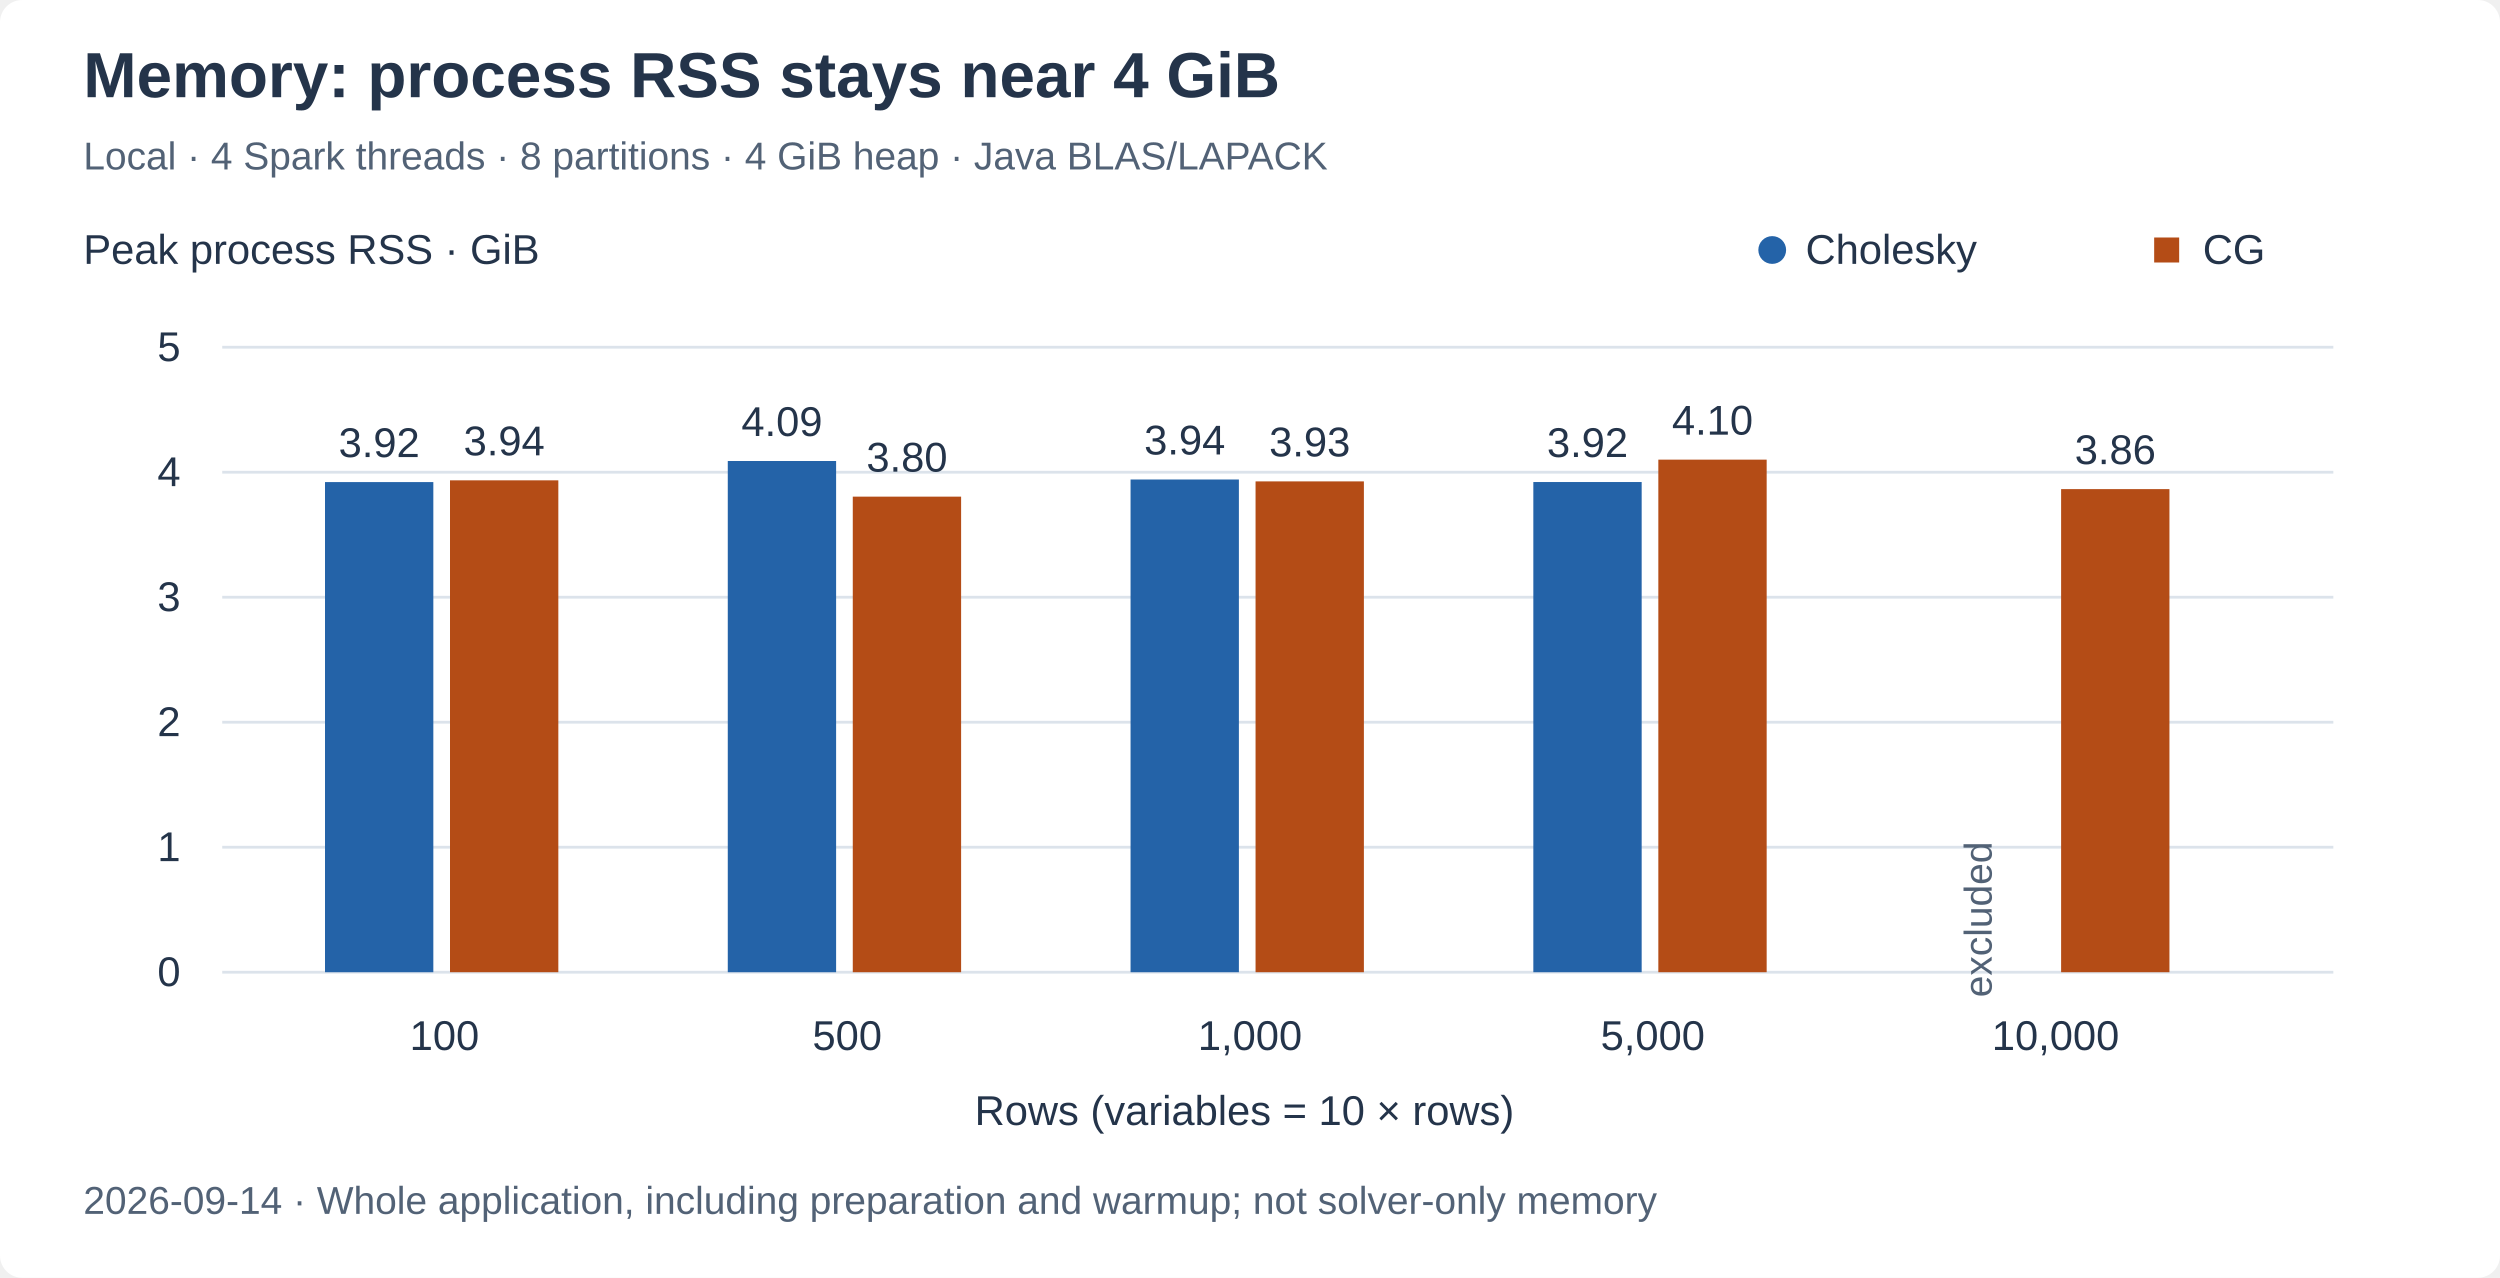
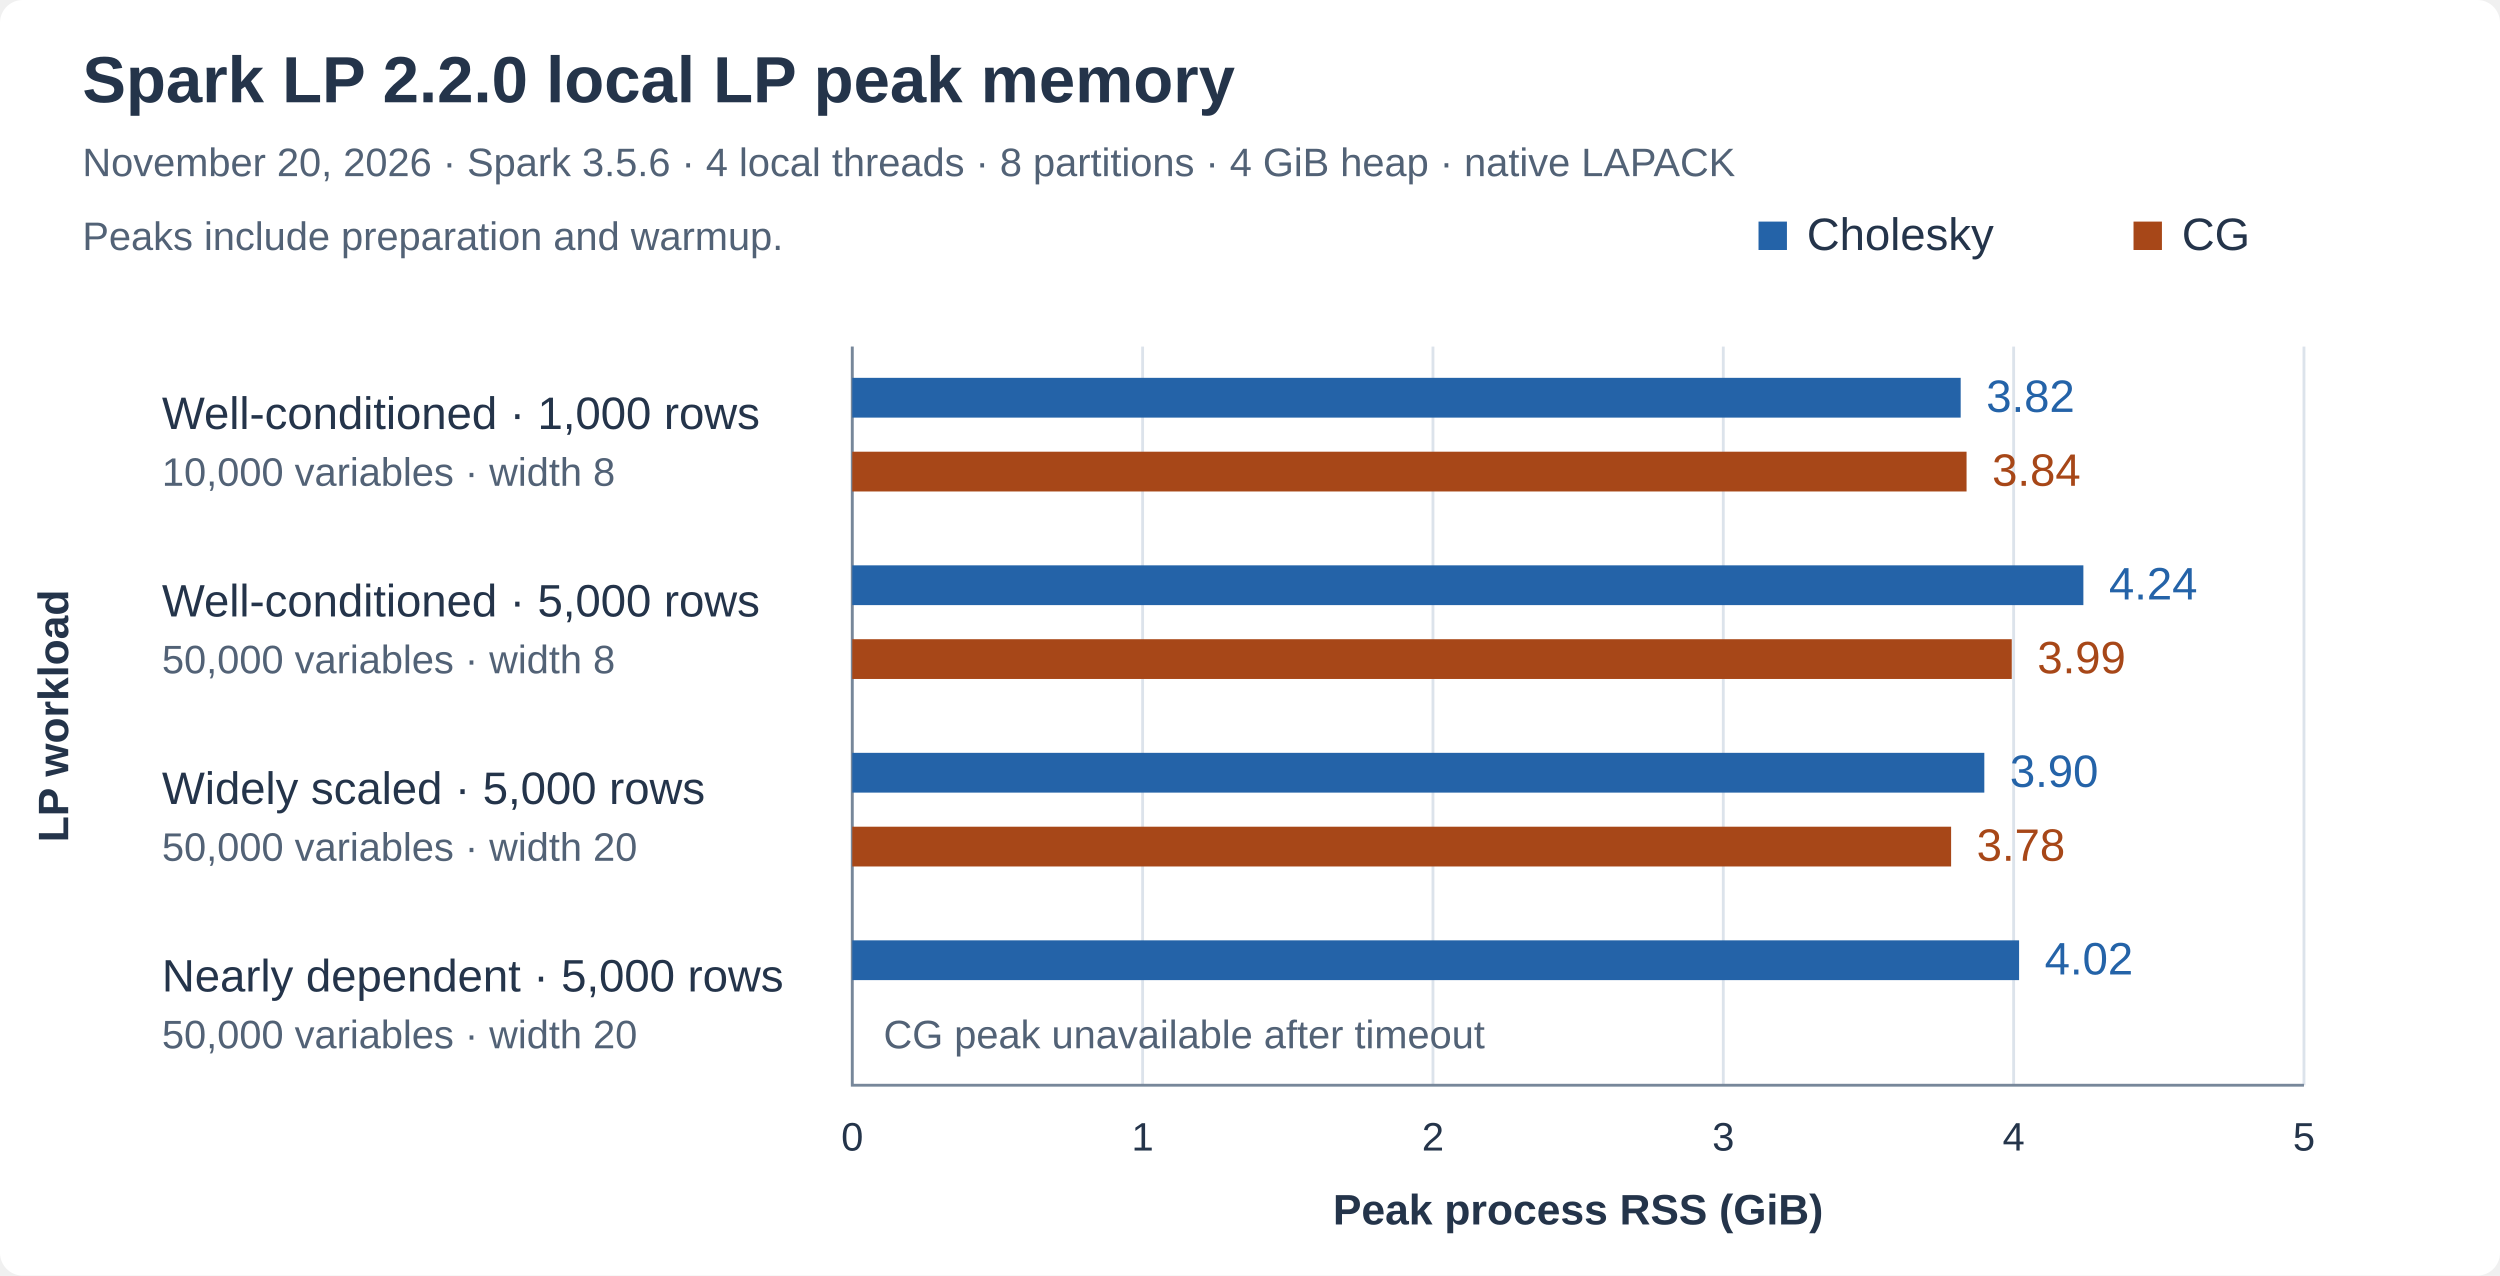
- <svg xmlns="http://www.w3.org/2000/svg" width="900" height="460" viewBox="0 0 900 460" role="img" aria-labelledby="title desc">
-   <style>text{font-family:Arial,Helvetica,sans-serif;font-size:15px;fill:#24344a}.title{font-size:23px;font-weight:700}.muted{fill:#526276;font-size:14px}.grid{stroke:#dce3eb;stroke-width:1}</style>
-   <rect width="900" height="460" rx="8" fill="#fff" />
-   <text x="30" y="35" class="title">Memory: process RSS stays near 4 GiB</text>
-   <text x="30" y="61" class="muted">Local · 4 Spark threads · 8 partitions · 4 GiB heap · Java BLAS/LAPACK</text>
-   <circle cx="638" cy="90" r="5" fill="#2463a8" />
-   <text x="650" y="95">Cholesky</text>
-   <rect x="775.5" y="85.5" width="9" height="9" fill="#b44c16" />
-   <text x="793" y="95">CG</text>
-   <text x="30" y="95">Peak process RSS · GiB</text>
-   <line x1="80" y1="350" x2="840" y2="350" class="grid" />
-   <text x="65" y="355" text-anchor="end">0</text>
-   <line x1="80" y1="305" x2="840" y2="305" class="grid" />
-   <text x="65" y="310" text-anchor="end">1</text>
-   <line x1="80" y1="260" x2="840" y2="260" class="grid" />
-   <text x="65" y="265" text-anchor="end">2</text>
-   <line x1="80" y1="215" x2="840" y2="215" class="grid" />
-   <text x="65" y="220" text-anchor="end">3</text>
-   <line x1="80" y1="170" x2="840" y2="170" class="grid" />
-   <text x="65" y="175" text-anchor="end">4</text>
-   <line x1="80" y1="125" x2="840" y2="125" class="grid" />
-   <text x="65" y="130" text-anchor="end">5</text>
-   <text x="160" y="378" text-anchor="middle">100</text>
-   <rect x="117" y="173.55" width="39" height="176.45" fill="#2463a8" />
-   <text x="136.5" y="164.55" text-anchor="middle">3.92</text>
-   <rect x="162" y="172.92" width="39" height="177.08" fill="#b44c16" />
-   <text x="181.5" y="163.92" text-anchor="middle">3.94</text>
-   <text x="305" y="378" text-anchor="middle">500</text>
-   <rect x="262" y="165.96" width="39" height="184.04" fill="#2463a8" />
-   <text x="281.5" y="156.96" text-anchor="middle">4.09</text>
-   <rect x="307" y="178.79" width="39" height="171.21" fill="#b44c16" />
-   <text x="326.5" y="169.79" text-anchor="middle">3.80</text>
-   <text x="450" y="378" text-anchor="middle">1,000</text>
-   <rect x="407" y="172.62" width="39" height="177.38" fill="#2463a8" />
-   <text x="426.5" y="163.62" text-anchor="middle">3.94</text>
-   <rect x="452" y="173.3" width="39" height="176.7" fill="#b44c16" />
-   <text x="471.5" y="164.3" text-anchor="middle">3.93</text>
-   <text x="595" y="378" text-anchor="middle">5,000</text>
-   <rect x="552" y="173.53" width="39" height="176.47" fill="#2463a8" />
-   <text x="571.5" y="164.53" text-anchor="middle">3.92</text>
-   <rect x="597" y="165.47" width="39" height="184.53" fill="#b44c16" />
-   <text x="616.5" y="156.47" text-anchor="middle">4.10</text>
-   <text x="740" y="378" text-anchor="middle">10,000</text>
-   <text x="717" y="331" text-anchor="middle" class="muted" transform="rotate(-90 717 331)">excluded</text>
-   <rect x="742" y="176.08" width="39" height="173.92" fill="#b44c16" />
-   <text x="761.5" y="167.08" text-anchor="middle">3.86</text>
-   <text x="448" y="405" text-anchor="middle">Rows (variables = 10 × rows)</text>
-   <text x="30" y="437" class="muted">2026-09-14 · Whole application, including preparation and warmup; not solver-only memory</text>
+ <svg xmlns="http://www.w3.org/2000/svg" width="880" height="449" viewBox="0 0 880 449" role="img" aria-labelledby="title desc">
+   <style>
+     text { font-family: Arial, Helvetica, sans-serif; font-size: 16px; fill: #24344a; }
+     .title { font-size: 23px; font-weight: 700; }
+     .detail { font-size: 14px; fill: #526276; }
+     .axis-label { font-size: 15px; font-weight: 700; }
+     .tick { font-size: 14px; text-anchor: middle; }
+     .grid { fill: none; stroke: #dce3eb; }
+     .axis { fill: none; stroke: #77879a; }
+     .cholesky { fill: #2463a8; }
+     .cg { fill: #a74718; }
+   </style>
+   <rect width="880" height="449" rx="8" fill="#fff" />
+   <text x="29" y="36" class="title">Spark LP 2.2.0 local LP peak memory</text>
+   <text x="29" y="62" class="detail">November 20, 2026 · Spark 3.5.6 · 4 local threads · 8 partitions · 4 GiB heap · native LAPACK</text>
+   <text x="29" y="88" class="detail">Peaks include preparation and warmup.</text>
+   <rect x="619" y="78" width="10" height="10" class="cholesky" />
+   <text x="636" y="88">Cholesky</text>
+   <rect x="751" y="78" width="10" height="10" class="cg" />
+   <text x="768" y="88">CG</text>
+   <path d="M300 122V382 M402.2 122V382 M504.4 122V382 M606.6 122V382 M708.8 122V382 M811 122V382" class="grid" />
+   <path d="M300 122V382H811" class="axis" />
+   <text x="24" y="252" class="axis-label" text-anchor="middle" transform="rotate(-90 24 252)">LP workload</text>
+   <text x="300" y="405" class="tick">0</text>
+   <text x="402.2" y="405" class="tick">1</text>
+   <text x="504.4" y="405" class="tick">2</text>
+   <text x="606.6" y="405" class="tick">3</text>
+   <text x="708.8" y="405" class="tick">4</text>
+   <text x="811" y="405" class="tick">5</text>
+   <text x="555.5" y="431" class="axis-label" text-anchor="middle">Peak process RSS (GiB)</text>
+   <text x="57" y="151">Well-conditioned · 1,000 rows</text>
+   <text x="57" y="171" class="detail">10,000 variables · width 8</text>
+   <g aria-label="Well-conditioned · 1,000 rows, Cholesky">
+     <rect x="300" y="133" width="390.16" height="14" class="cholesky" />
+     <text x="699.16" y="145" class="cholesky">3.82</text>
+   </g>
+   <g aria-label="Well-conditioned · 1,000 rows, CG">
+     <rect x="300" y="159" width="392.23" height="14" class="cg" />
+     <text x="701.23" y="171" class="cg">3.84</text>
+   </g>
+   <text x="57" y="217">Well-conditioned · 5,000 rows</text>
+   <text x="57" y="237" class="detail">50,000 variables · width 8</text>
+   <g aria-label="Well-conditioned · 5,000 rows, Cholesky">
+     <rect x="300" y="199" width="433.35" height="14" class="cholesky" />
+     <text x="742.35" y="211" class="cholesky">4.24</text>
+   </g>
+   <g aria-label="Well-conditioned · 5,000 rows, CG">
+     <rect x="300" y="225" width="408.14" height="14" class="cg" />
+     <text x="717.14" y="237" class="cg">3.99</text>
+   </g>
+   <text x="57" y="283">Widely scaled · 5,000 rows</text>
+   <text x="57" y="303" class="detail">50,000 variables · width 20</text>
+   <g aria-label="Widely scaled · 5,000 rows, Cholesky">
+     <rect x="300" y="265" width="398.48" height="14" class="cholesky" />
+     <text x="707.48" y="277" class="cholesky">3.90</text>
+   </g>
+   <g aria-label="Widely scaled · 5,000 rows, CG">
+     <rect x="300" y="291" width="386.79" height="14" class="cg" />
+     <text x="695.79" y="303" class="cg">3.78</text>
+   </g>
+   <text x="57" y="349">Nearly dependent · 5,000 rows</text>
+   <text x="57" y="369" class="detail">50,000 variables · width 20</text>
+   <g aria-label="Nearly dependent · 5,000 rows, Cholesky">
+     <rect x="300" y="331" width="410.72" height="14" class="cholesky" />
+     <text x="719.72" y="343" class="cholesky">4.02</text>
+   </g>
+   <g aria-label="Nearly dependent · 5,000 rows, CG">
+     <text x="311" y="369" class="detail">CG peak unavailable after timeout</text>
+   </g>
</svg>
